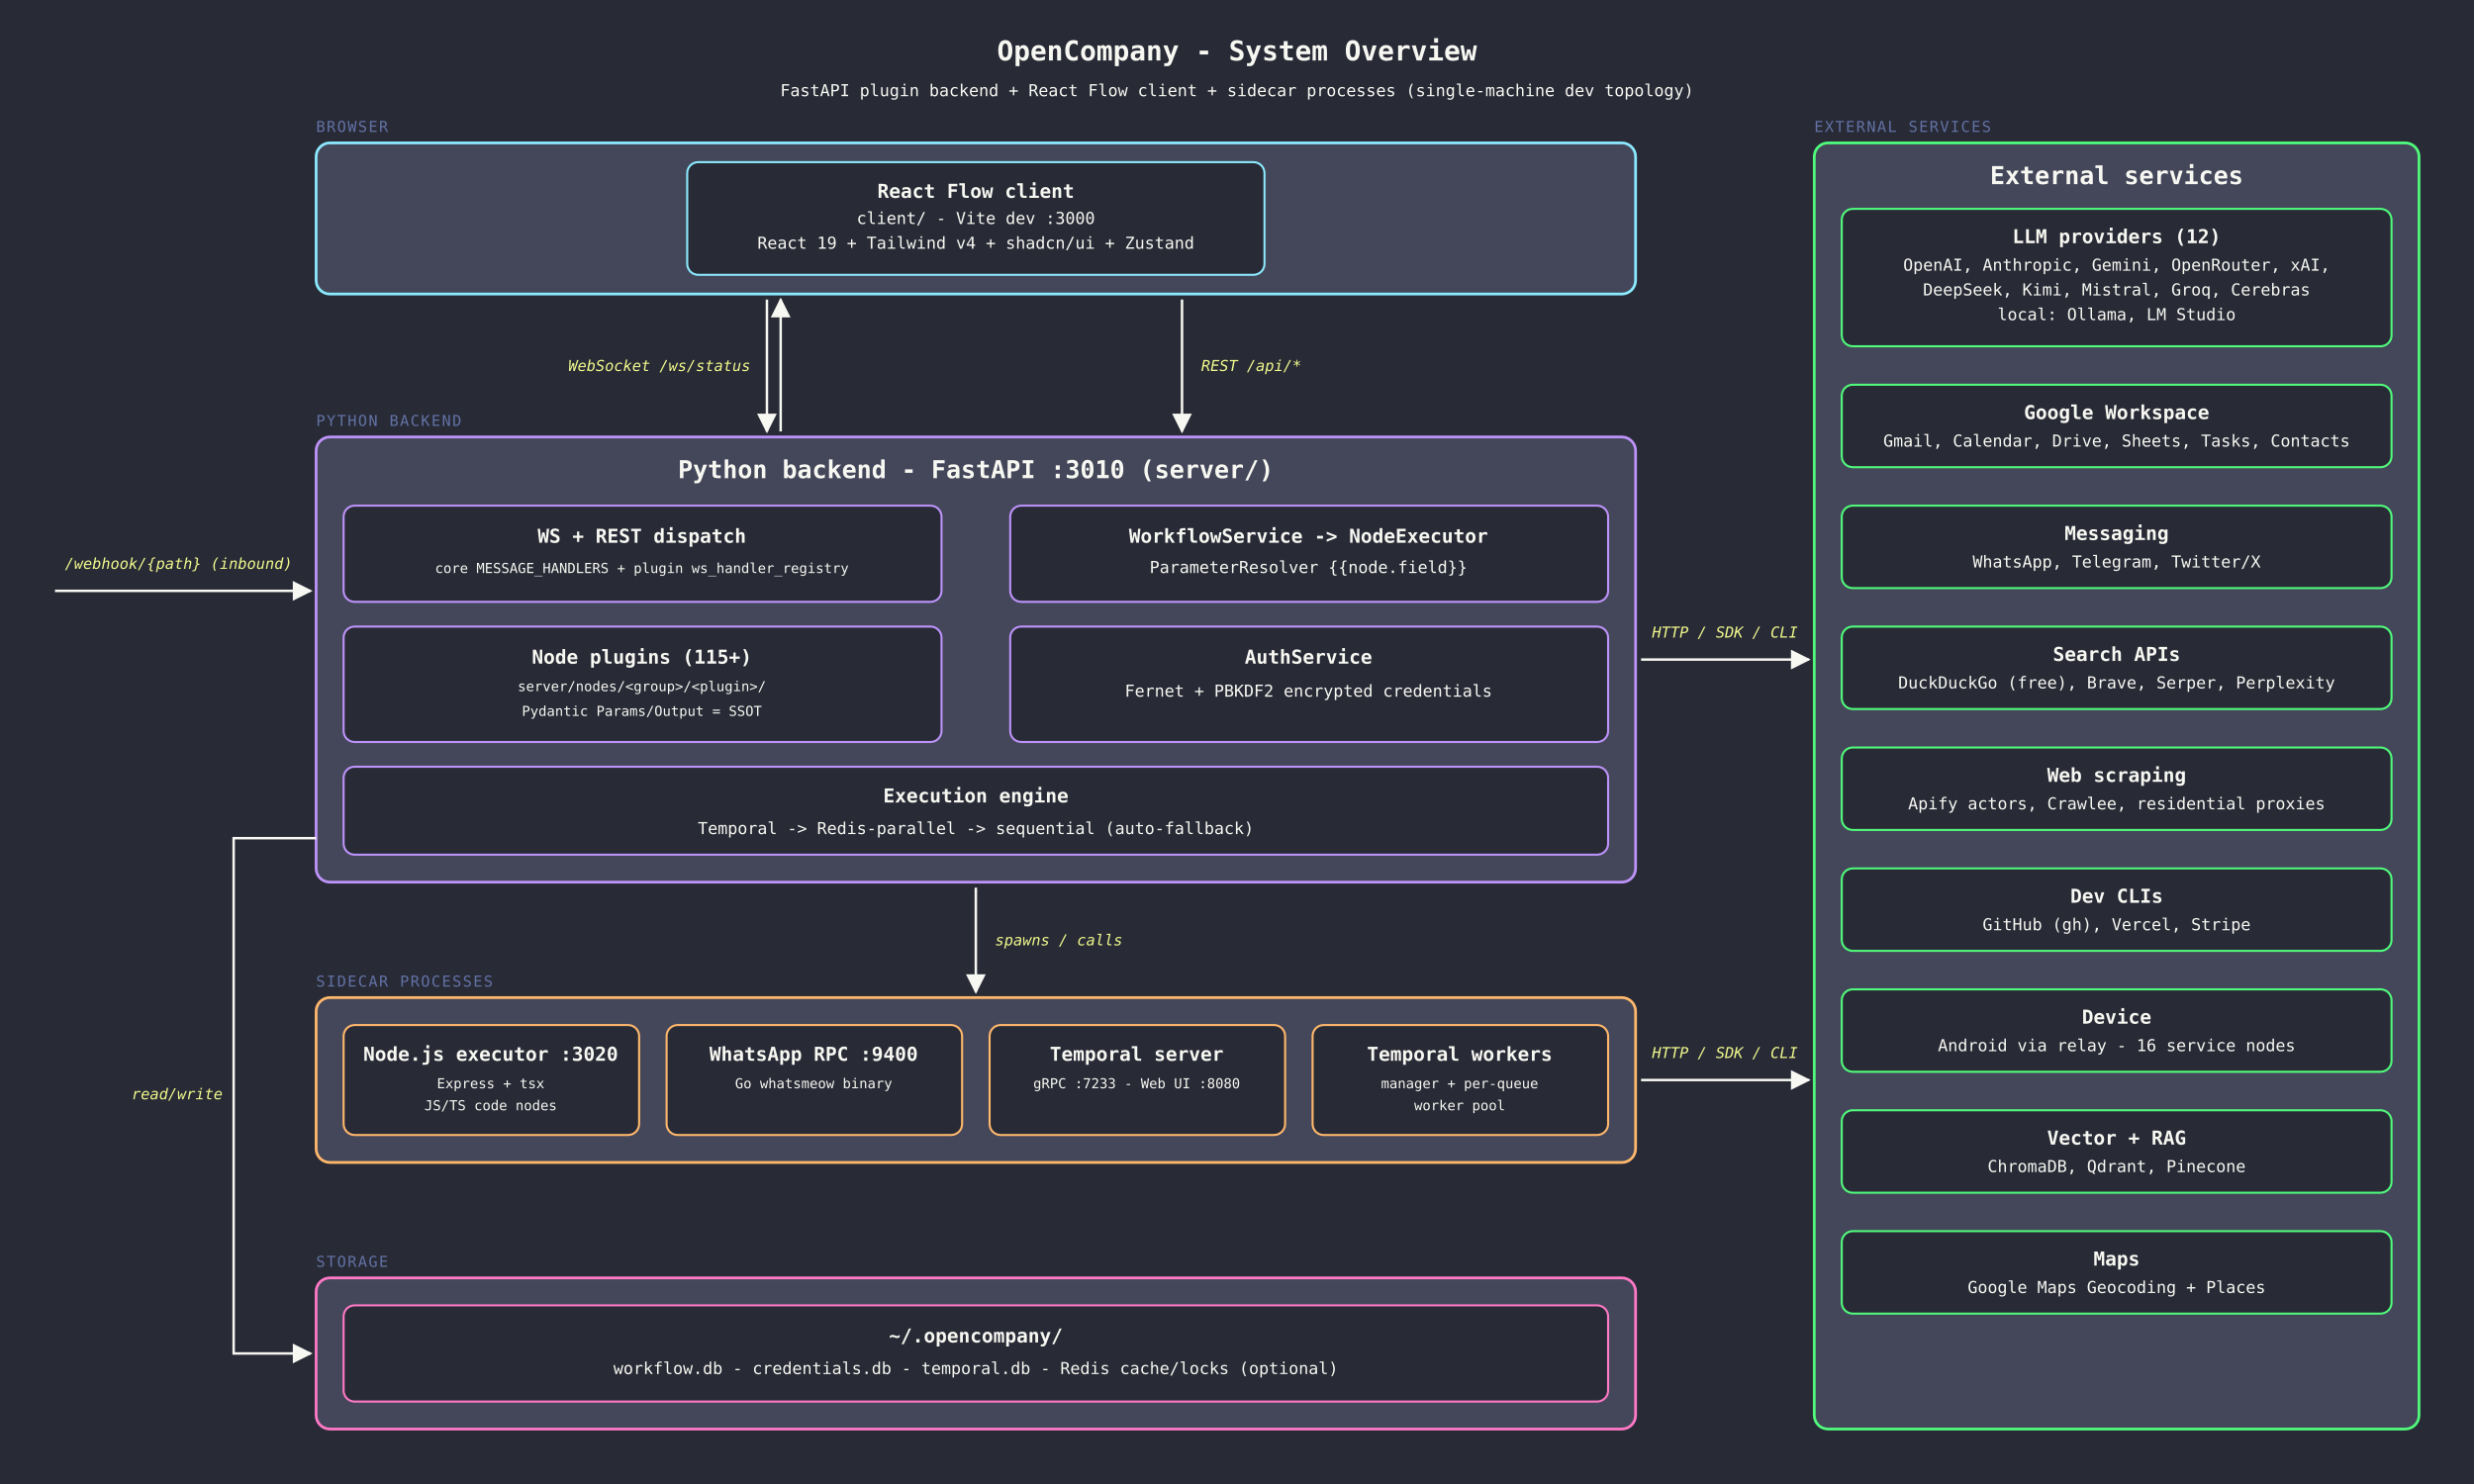
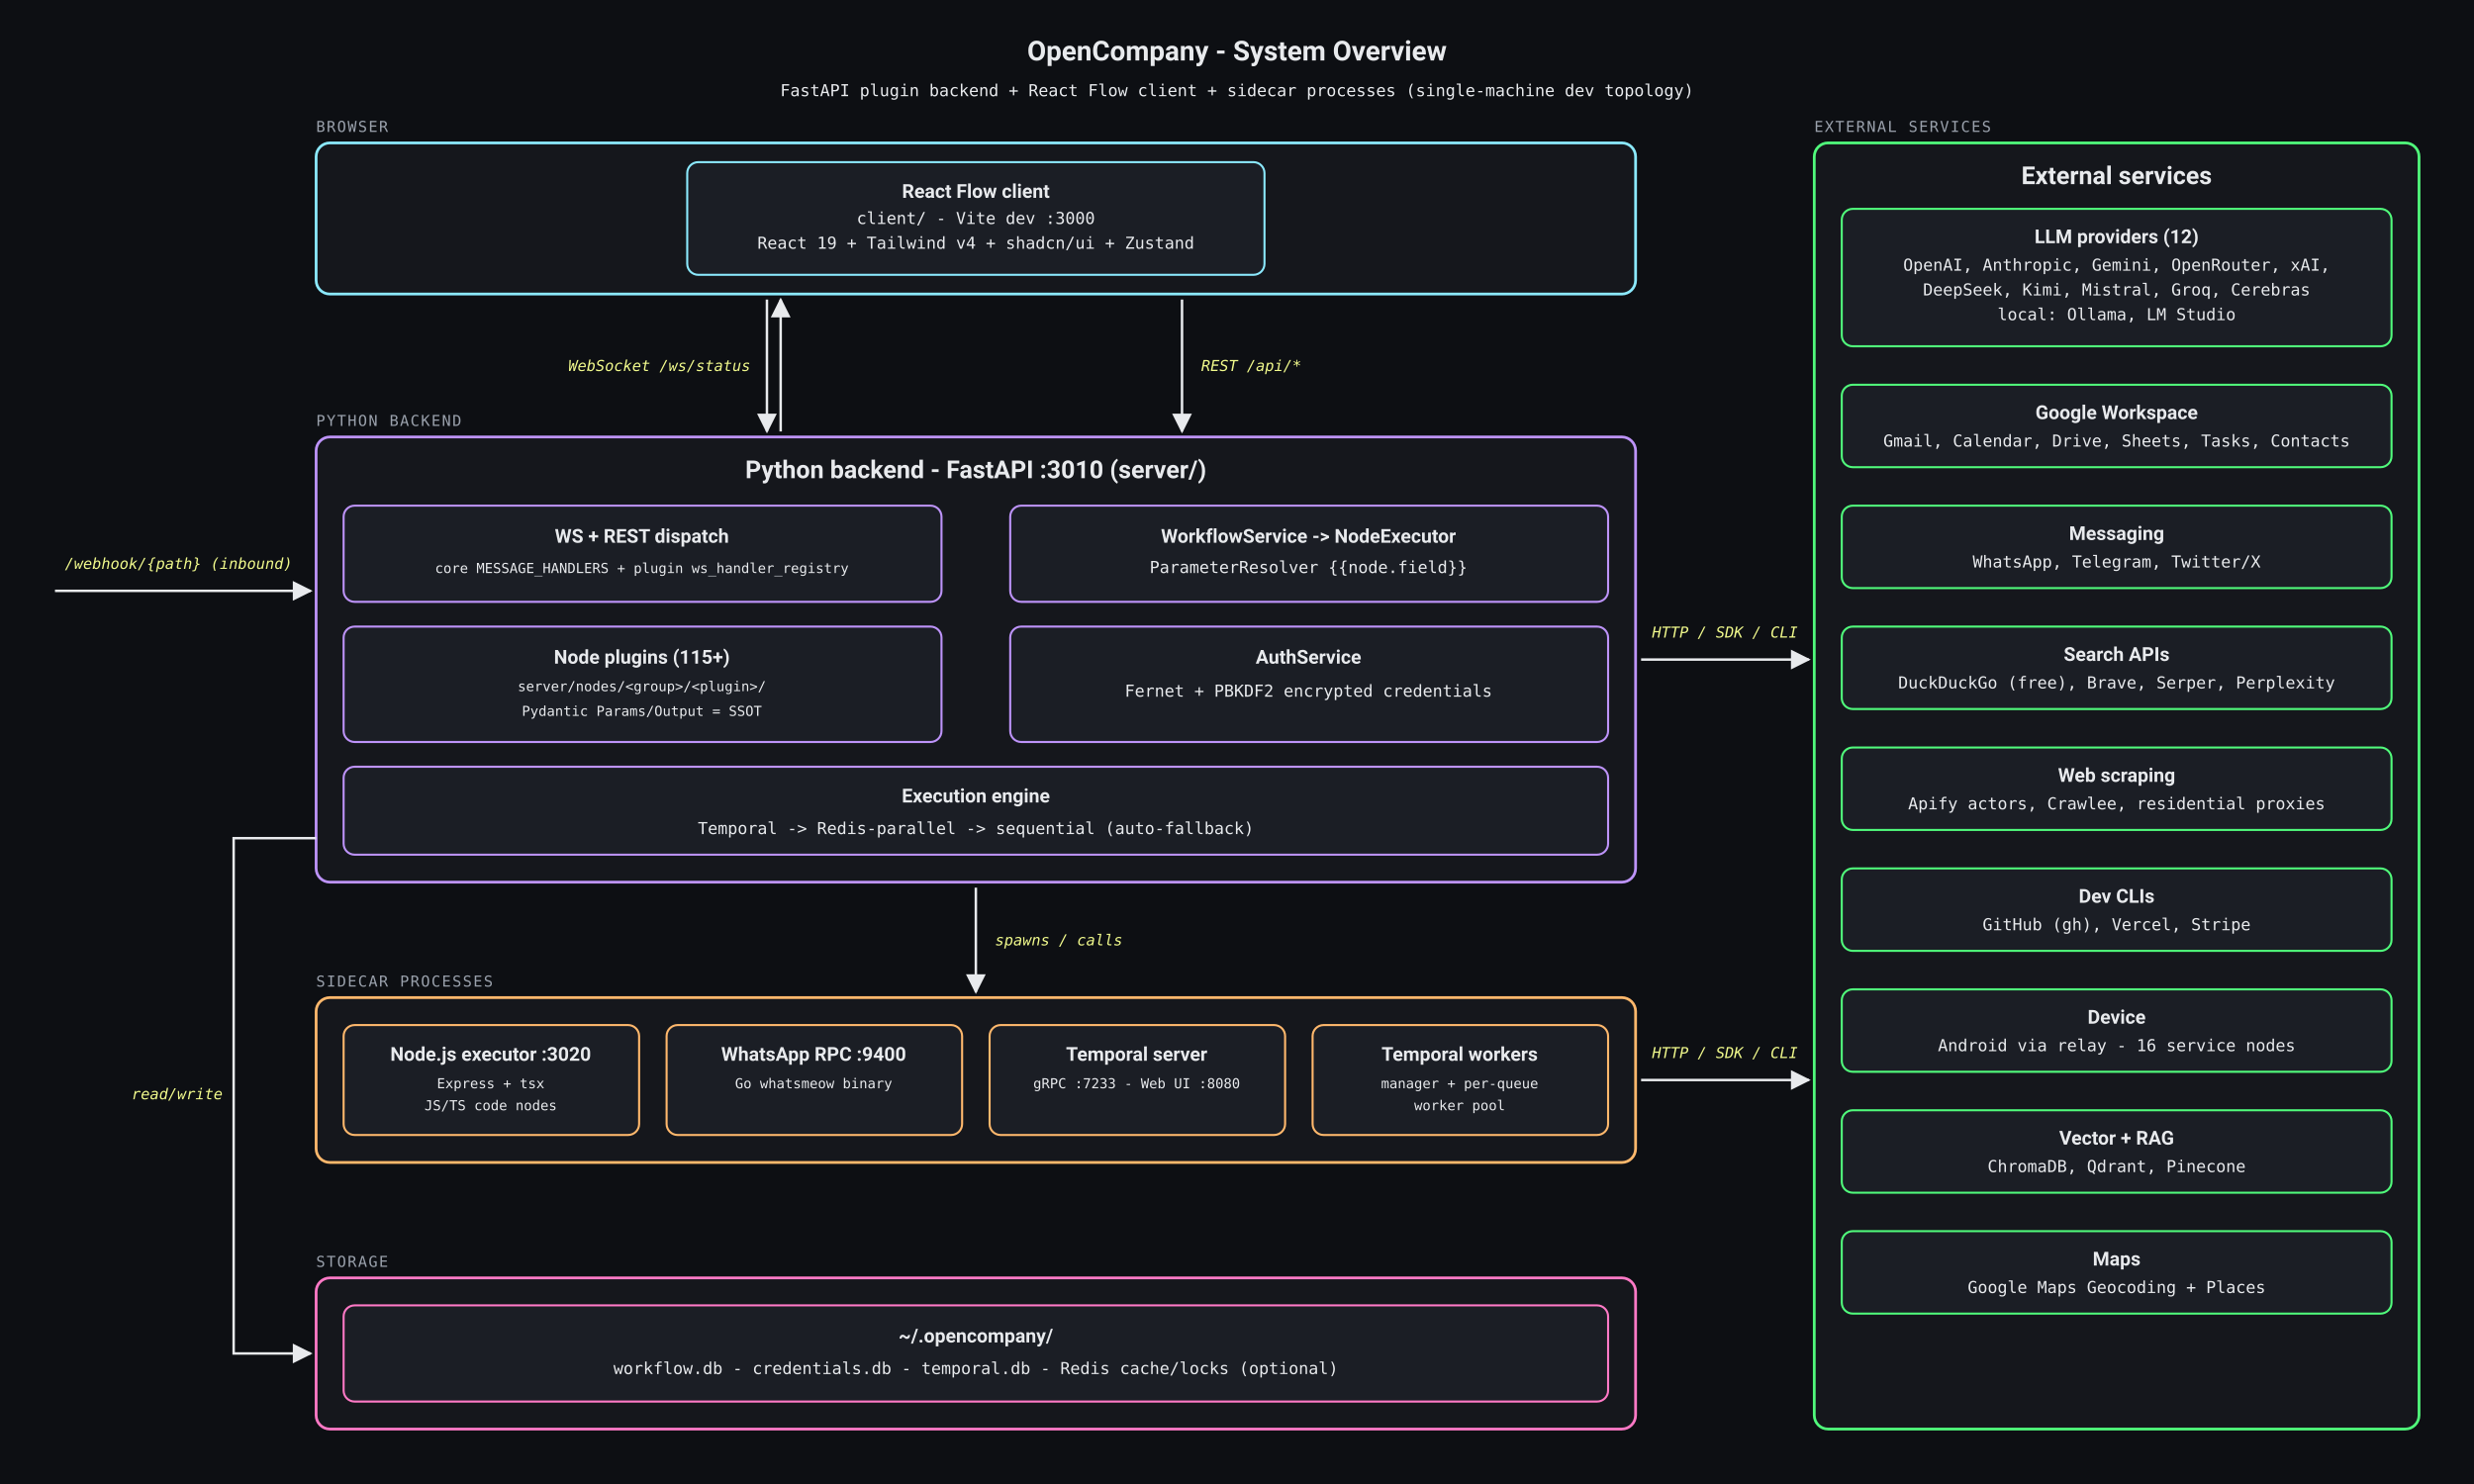
- <svg xmlns="http://www.w3.org/2000/svg" viewBox="0 0 1800 1080" width="100%" preserveAspectRatio="xMidYMid meet" font-family="ui-monospace, 'SFMono-Regular', Menlo, Consolas, monospace">
+ <svg xmlns="http://www.w3.org/2000/svg" viewBox="0 0 1800 1080" width="100%" preserveAspectRatio="xMidYMid meet" font-family="ui-monospace, SFMono-Regular, 'SF Mono', Menlo, Monaco, Consolas, monospace">
  <defs>
    <marker id="arrow" viewBox="0 0 10 10" refX="9" refY="5" markerWidth="8" markerHeight="8" orient="auto-start-reverse">
-       <path d="M0,0 L10,5 L0,10 z" fill="#f8f8f2" />
+       <path d="M0,0 L10,5 L0,10 z" fill="#e8eaed" />
    </marker>
    <style>
-       .bg { fill: #282a36; }
-       .panel { fill: #44475a; stroke-width: 2; }
+       .bg { fill: #0d0f13; }
+       .panel { fill: #15171c; stroke-width: 2; }
      .p-cyan { stroke: #8be9fd; } .p-purple { stroke: #bd93f9; } .p-orange { stroke: #ffb86c; } .p-green { stroke: #50fa7b; } .p-pink { stroke: #ff79c6; }
-       .title { fill: #f8f8f2; font-size: 20px; font-weight: 700; }
-       .h1 { fill: #f8f8f2; font-size: 18px; font-weight: 700; }
-       .h2 { fill: #f8f8f2; font-size: 14px; font-weight: 700; }
-       .sub { fill: #f8f8f2; font-size: 12px; }
-       .small { fill: #f8f8f2; font-size: 10px; }
+       .title { fill: #e8eaed; font-size: 20px; font-weight: 700; }
+       .h1 { fill: #e8eaed; font-size: 18px; font-weight: 700; }
+       .h2 { fill: #e8eaed; font-size: 14px; font-weight: 700; }
+       .sub { fill: #e8eaed; font-size: 12px; }
+       .small { fill: #e8eaed; font-size: 10px; }
      .label { fill: #f1fa8c; font-size: 11px; font-style: italic; }
-       .conn { stroke: #f8f8f2; stroke-width: 1.8; fill: none; }
-       .conn-dot { stroke: #6272a4; stroke-width: 1.5; fill: none; stroke-dasharray: 4 4; }
-       .box { fill: #282a36; stroke-width: 1.5; }
-       .tier-label { fill: #6272a4; font-size: 11px; text-transform: uppercase; letter-spacing: 1px; }
+       .conn { stroke: #e8eaed; stroke-width: 1.8; fill: none; }
+       .conn-dot { stroke: #9aa1ac; stroke-width: 1.5; fill: none; stroke-dasharray: 4 4; }
+       .box { fill: #1b1e25; stroke-width: 1.5; }
+       .tier-label { fill: #9aa1ac; font-size: 11px; text-transform: uppercase; letter-spacing: 1px; }
      .accent-cyan { fill: #8be9fd; } .accent-purple { fill: #bd93f9; } .accent-green { fill: #50fa7b; } .accent-orange { fill: #ffb86c; } .accent-pink { fill: #ff79c6; }
+           .title, .h1, .h2 { font-family: 'Geist Variable', system-ui, -apple-system, BlinkMacSystemFont, 'Segoe UI', Roboto, sans-serif; }
    </style>
  </defs>
  <rect class="bg" width="1800" height="1080" />
  <text class="title" x="900" y="44" text-anchor="middle">OpenCompany - System Overview</text>
  <text class="sub" x="900" y="70" text-anchor="middle">FastAPI plugin backend + React Flow client + sidecar processes (single-machine dev topology)</text>
  <text class="tier-label" x="230" y="96">BROWSER</text>
  <rect class="panel p-cyan" x="230" y="104" width="960" height="110" rx="10" />
  <rect class="box p-cyan" x="500" y="118" width="420" height="82" rx="8" />
  <text class="h2" x="710" y="144" text-anchor="middle">React Flow client</text>
  <text class="sub" x="710" y="163" text-anchor="middle">client/ - Vite dev :3000</text>
  <text class="sub" x="710" y="181" text-anchor="middle">React 19 + Tailwind v4 + shadcn/ui + Zustand</text>
  <path class="conn" d="M 558 218 L 558 314" marker-end="url(#arrow)" />
  <path class="conn" d="M 568 314 L 568 218" marker-end="url(#arrow)" />
  <text class="label" x="546" y="270" text-anchor="end">WebSocket /ws/status</text>
  <path class="conn" d="M 860 218 L 860 314" marker-end="url(#arrow)" />
  <text class="label" x="874" y="270">REST /api/*</text>
  <path class="conn" d="M 40 430 L 226 430" marker-end="url(#arrow)" />
  <text class="label" x="130" y="414" text-anchor="middle">/webhook/{path} (inbound)</text>
  <text class="tier-label" x="230" y="310">PYTHON BACKEND</text>
  <rect class="panel p-purple" x="230" y="318" width="960" height="324" rx="10" />
  <text class="h1" x="710" y="348" text-anchor="middle">Python backend - FastAPI :3010 (server/)</text>
  <rect class="box p-purple" x="250" y="368" width="435" height="70" rx="8" />
  <text class="h2" x="467" y="395" text-anchor="middle">WS + REST dispatch</text>
  <text class="small" x="467" y="417" text-anchor="middle">core MESSAGE_HANDLERS + plugin ws_handler_registry</text>
  <rect class="box p-purple" x="735" y="368" width="435" height="70" rx="8" />
  <text class="h2" x="952" y="395" text-anchor="middle">WorkflowService -&gt; NodeExecutor</text>
  <text class="sub" x="952" y="417" text-anchor="middle">ParameterResolver {{node.field}}</text>
  <rect class="box p-purple" x="250" y="456" width="435" height="84" rx="8" />
  <text class="h2" x="467" y="483" text-anchor="middle">Node plugins (115+)</text>
  <text class="small" x="467" y="503" text-anchor="middle">server/nodes/&lt;group&gt;/&lt;plugin&gt;/</text>
  <text class="small" x="467" y="521" text-anchor="middle">Pydantic Params/Output = SSOT</text>
  <rect class="box p-purple" x="735" y="456" width="435" height="84" rx="8" />
  <text class="h2" x="952" y="483" text-anchor="middle">AuthService</text>
  <text class="sub" x="952" y="507" text-anchor="middle">Fernet + PBKDF2 encrypted credentials</text>
  <rect class="box p-purple" x="250" y="558" width="920" height="64" rx="8" />
  <text class="h2" x="710" y="584" text-anchor="middle">Execution engine</text>
  <text class="sub" x="710" y="607" text-anchor="middle">Temporal -&gt; Redis-parallel -&gt; sequential (auto-fallback)</text>
  <path class="conn" d="M 710 646 L 710 722" marker-end="url(#arrow)" />
  <text class="label" x="724" y="688">spawns / calls</text>
  <text class="tier-label" x="230" y="718">SIDECAR PROCESSES</text>
  <rect class="panel p-orange" x="230" y="726" width="960" height="120" rx="10" />
  <rect class="box p-orange" x="250" y="746" width="215" height="80" rx="8" />
  <text class="h2" x="357" y="772" text-anchor="middle">Node.js executor :3020</text>
  <text class="small" x="357" y="792" text-anchor="middle">Express + tsx</text>
  <text class="small" x="357" y="808" text-anchor="middle">JS/TS code nodes</text>
  <rect class="box p-orange" x="485" y="746" width="215" height="80" rx="8" />
  <text class="h2" x="592" y="772" text-anchor="middle">WhatsApp RPC :9400</text>
  <text class="small" x="592" y="792" text-anchor="middle">Go whatsmeow binary</text>
  <rect class="box p-orange" x="720" y="746" width="215" height="80" rx="8" />
  <text class="h2" x="827" y="772" text-anchor="middle">Temporal server</text>
  <text class="small" x="827" y="792" text-anchor="middle">gRPC :7233 - Web UI :8080</text>
  <rect class="box p-orange" x="955" y="746" width="215" height="80" rx="8" />
  <text class="h2" x="1062" y="772" text-anchor="middle">Temporal workers</text>
  <text class="small" x="1062" y="792" text-anchor="middle">manager + per-queue</text>
  <text class="small" x="1062" y="808" text-anchor="middle">worker pool</text>
  <path class="conn" d="M 230 610 L 170 610 L 170 985 L 226 985" marker-end="url(#arrow)" />
  <text class="label" x="162" y="800" text-anchor="end">read/write</text>
  <text class="tier-label" x="230" y="922">STORAGE</text>
  <rect class="panel p-pink" x="230" y="930" width="960" height="110" rx="10" />
  <rect class="box p-pink" x="250" y="950" width="920" height="70" rx="8" />
  <text class="h2" x="710" y="977" text-anchor="middle">~/.opencompany/</text>
  <text class="sub" x="710" y="1000" text-anchor="middle">workflow.db - credentials.db - temporal.db - Redis cache/locks (optional)</text>
  <path class="conn" d="M 1194 480 L 1316 480" marker-end="url(#arrow)" />
  <text class="label" x="1255" y="464" text-anchor="middle">HTTP / SDK / CLI</text>
  <path class="conn" d="M 1194 786 L 1316 786" marker-end="url(#arrow)" />
  <text class="label" x="1255" y="770" text-anchor="middle">HTTP / SDK / CLI</text>
  <text class="tier-label" x="1320" y="96">EXTERNAL SERVICES</text>
  <rect class="panel p-green" x="1320" y="104" width="440" height="936" rx="10" />
  <text class="h1" x="1540" y="134" text-anchor="middle">External services</text>
  <rect class="box p-green" x="1340" y="152" width="400" height="100" rx="8" />
  <text class="h2" x="1540" y="177" text-anchor="middle">LLM providers (12)</text>
  <text class="sub" x="1540" y="197" text-anchor="middle">OpenAI, Anthropic, Gemini, OpenRouter, xAI,</text>
  <text class="sub" x="1540" y="215" text-anchor="middle">DeepSeek, Kimi, Mistral, Groq, Cerebras</text>
  <text class="sub" x="1540" y="233" text-anchor="middle">local: Ollama, LM Studio</text>
  <rect class="box p-green" x="1340" y="280" width="400" height="60" rx="8" />
  <text class="h2" x="1540" y="305" text-anchor="middle">Google Workspace</text>
  <text class="sub" x="1540" y="325" text-anchor="middle">Gmail, Calendar, Drive, Sheets, Tasks, Contacts</text>
  <rect class="box p-green" x="1340" y="368" width="400" height="60" rx="8" />
  <text class="h2" x="1540" y="393" text-anchor="middle">Messaging</text>
  <text class="sub" x="1540" y="413" text-anchor="middle">WhatsApp, Telegram, Twitter/X</text>
  <rect class="box p-green" x="1340" y="456" width="400" height="60" rx="8" />
  <text class="h2" x="1540" y="481" text-anchor="middle">Search APIs</text>
  <text class="sub" x="1540" y="501" text-anchor="middle">DuckDuckGo (free), Brave, Serper, Perplexity</text>
  <rect class="box p-green" x="1340" y="544" width="400" height="60" rx="8" />
  <text class="h2" x="1540" y="569" text-anchor="middle">Web scraping</text>
  <text class="sub" x="1540" y="589" text-anchor="middle">Apify actors, Crawlee, residential proxies</text>
  <rect class="box p-green" x="1340" y="632" width="400" height="60" rx="8" />
  <text class="h2" x="1540" y="657" text-anchor="middle">Dev CLIs</text>
  <text class="sub" x="1540" y="677" text-anchor="middle">GitHub (gh), Vercel, Stripe</text>
  <rect class="box p-green" x="1340" y="720" width="400" height="60" rx="8" />
  <text class="h2" x="1540" y="745" text-anchor="middle">Device</text>
  <text class="sub" x="1540" y="765" text-anchor="middle">Android via relay - 16 service nodes</text>
  <rect class="box p-green" x="1340" y="808" width="400" height="60" rx="8" />
  <text class="h2" x="1540" y="833" text-anchor="middle">Vector + RAG</text>
  <text class="sub" x="1540" y="853" text-anchor="middle">ChromaDB, Qdrant, Pinecone</text>
  <rect class="box p-green" x="1340" y="896" width="400" height="60" rx="8" />
  <text class="h2" x="1540" y="921" text-anchor="middle">Maps</text>
  <text class="sub" x="1540" y="941" text-anchor="middle">Google Maps Geocoding + Places</text>
</svg>
